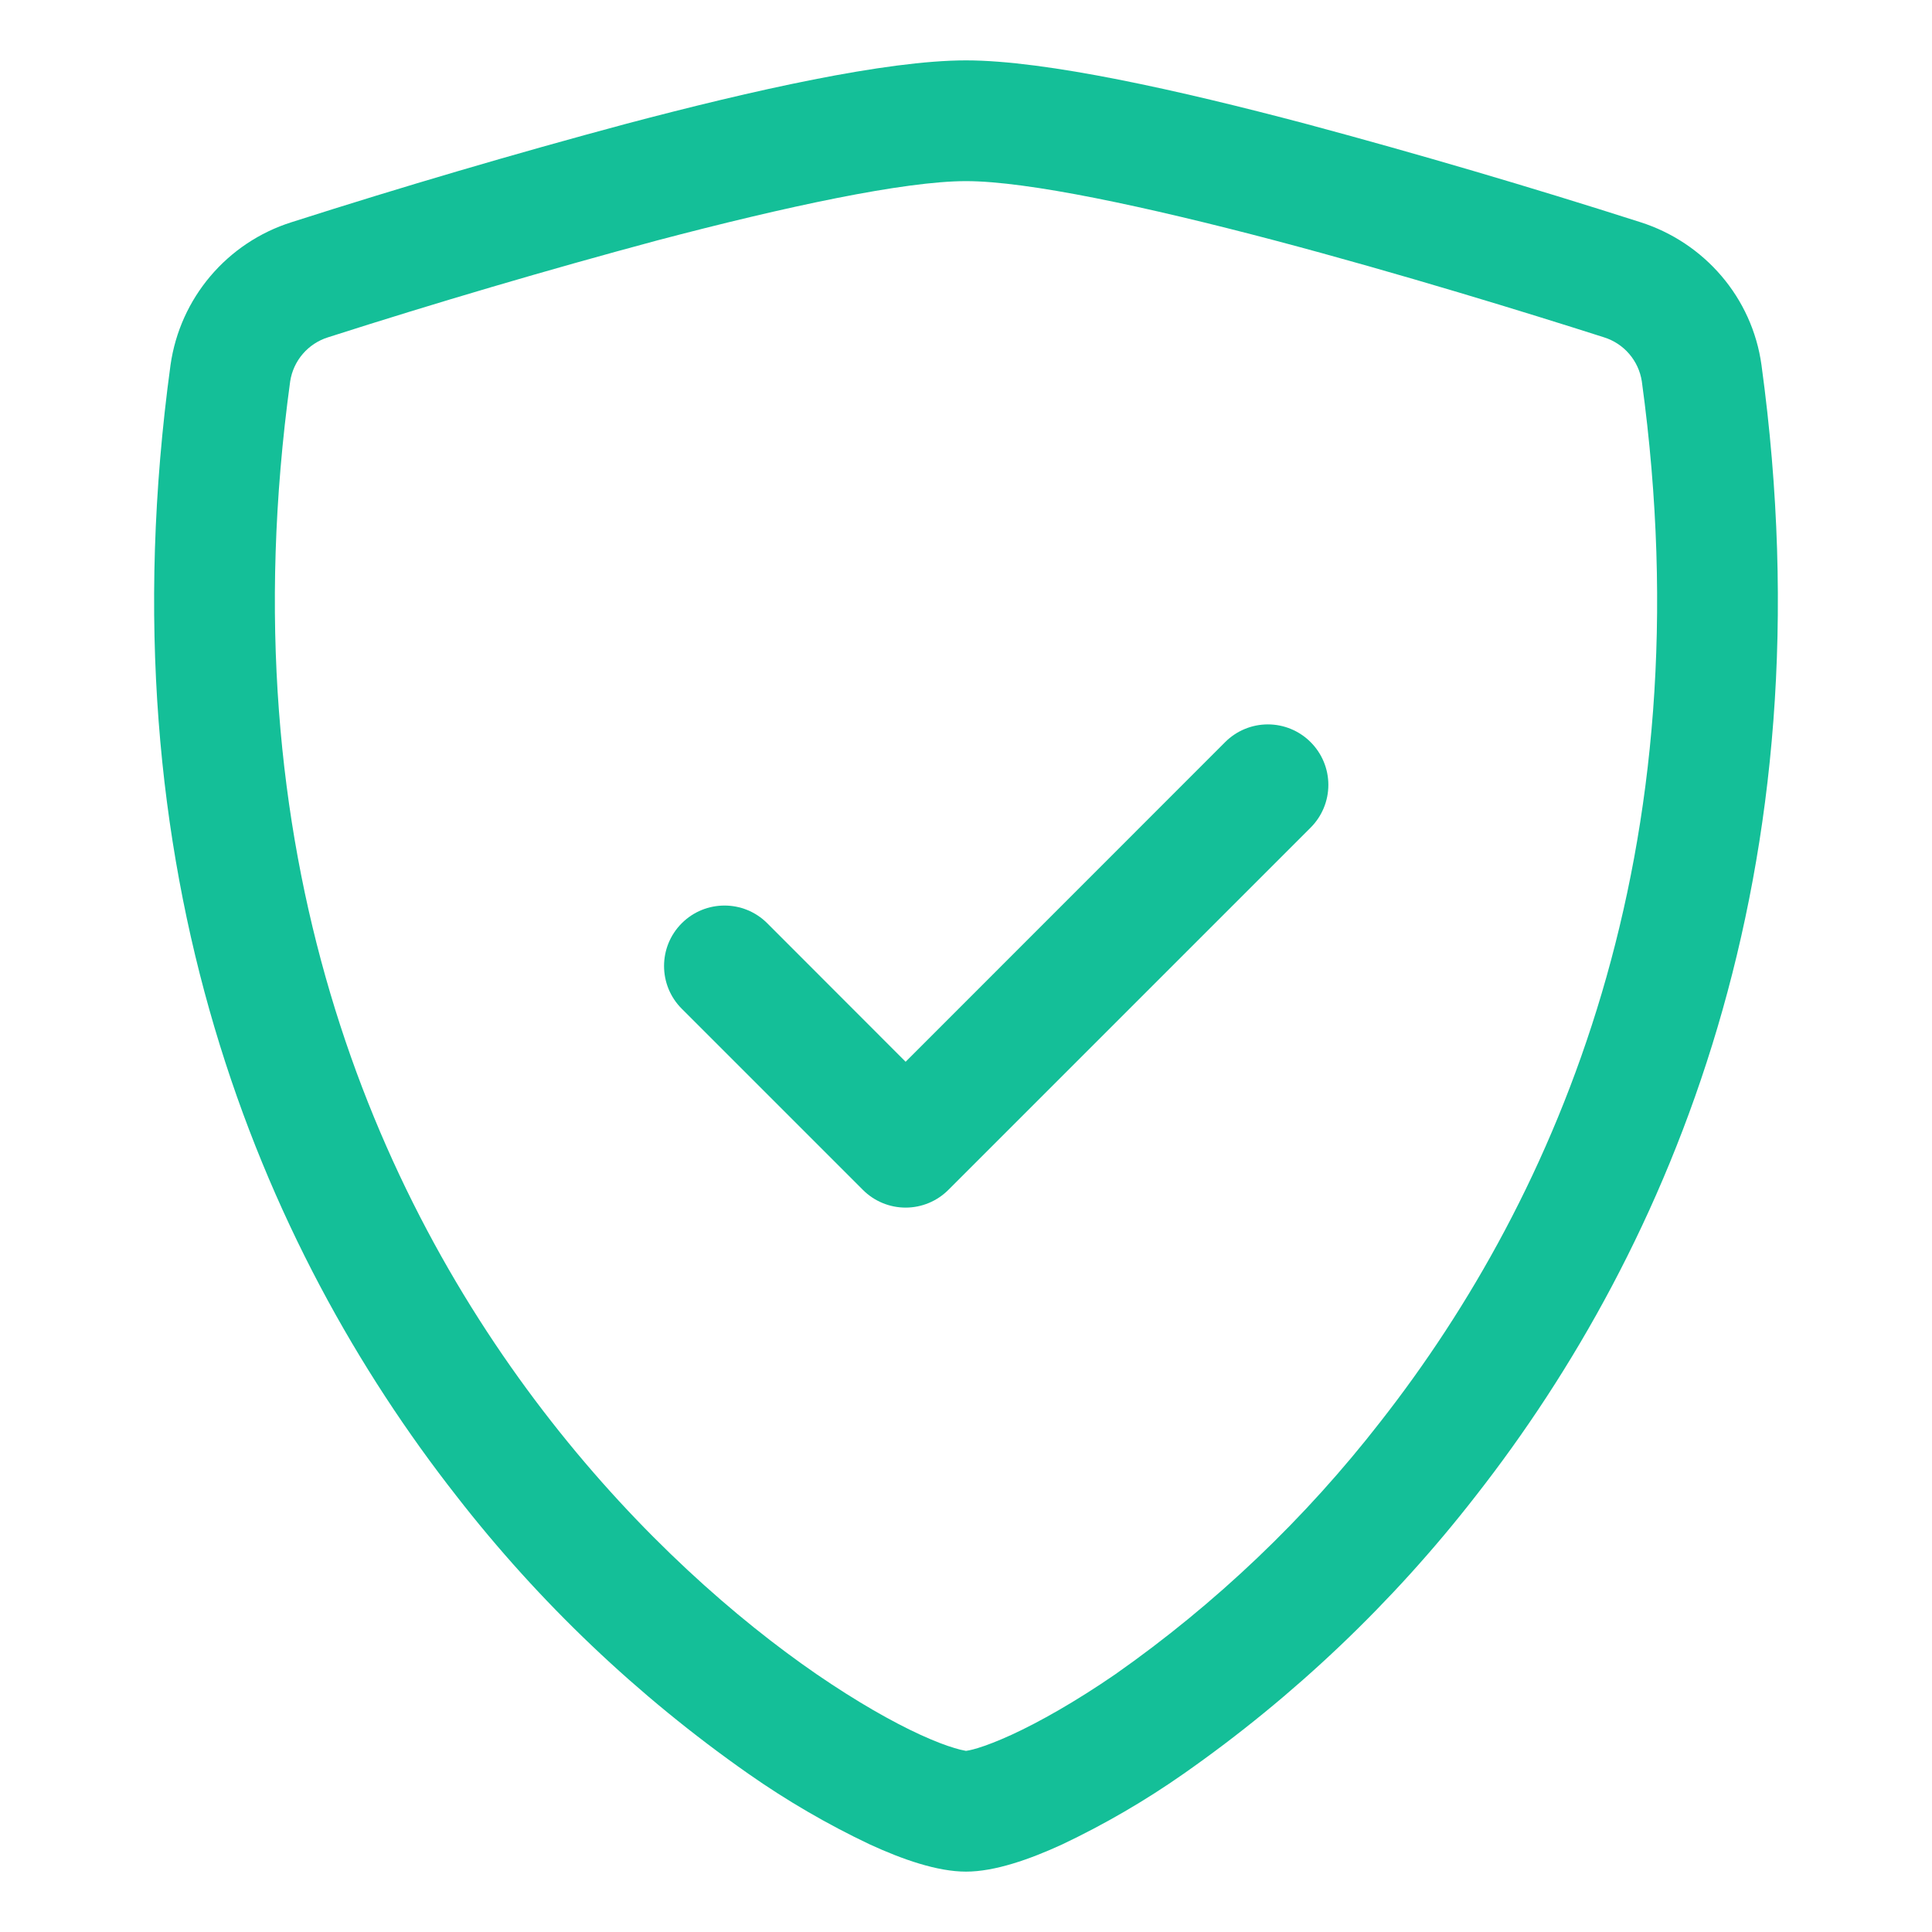
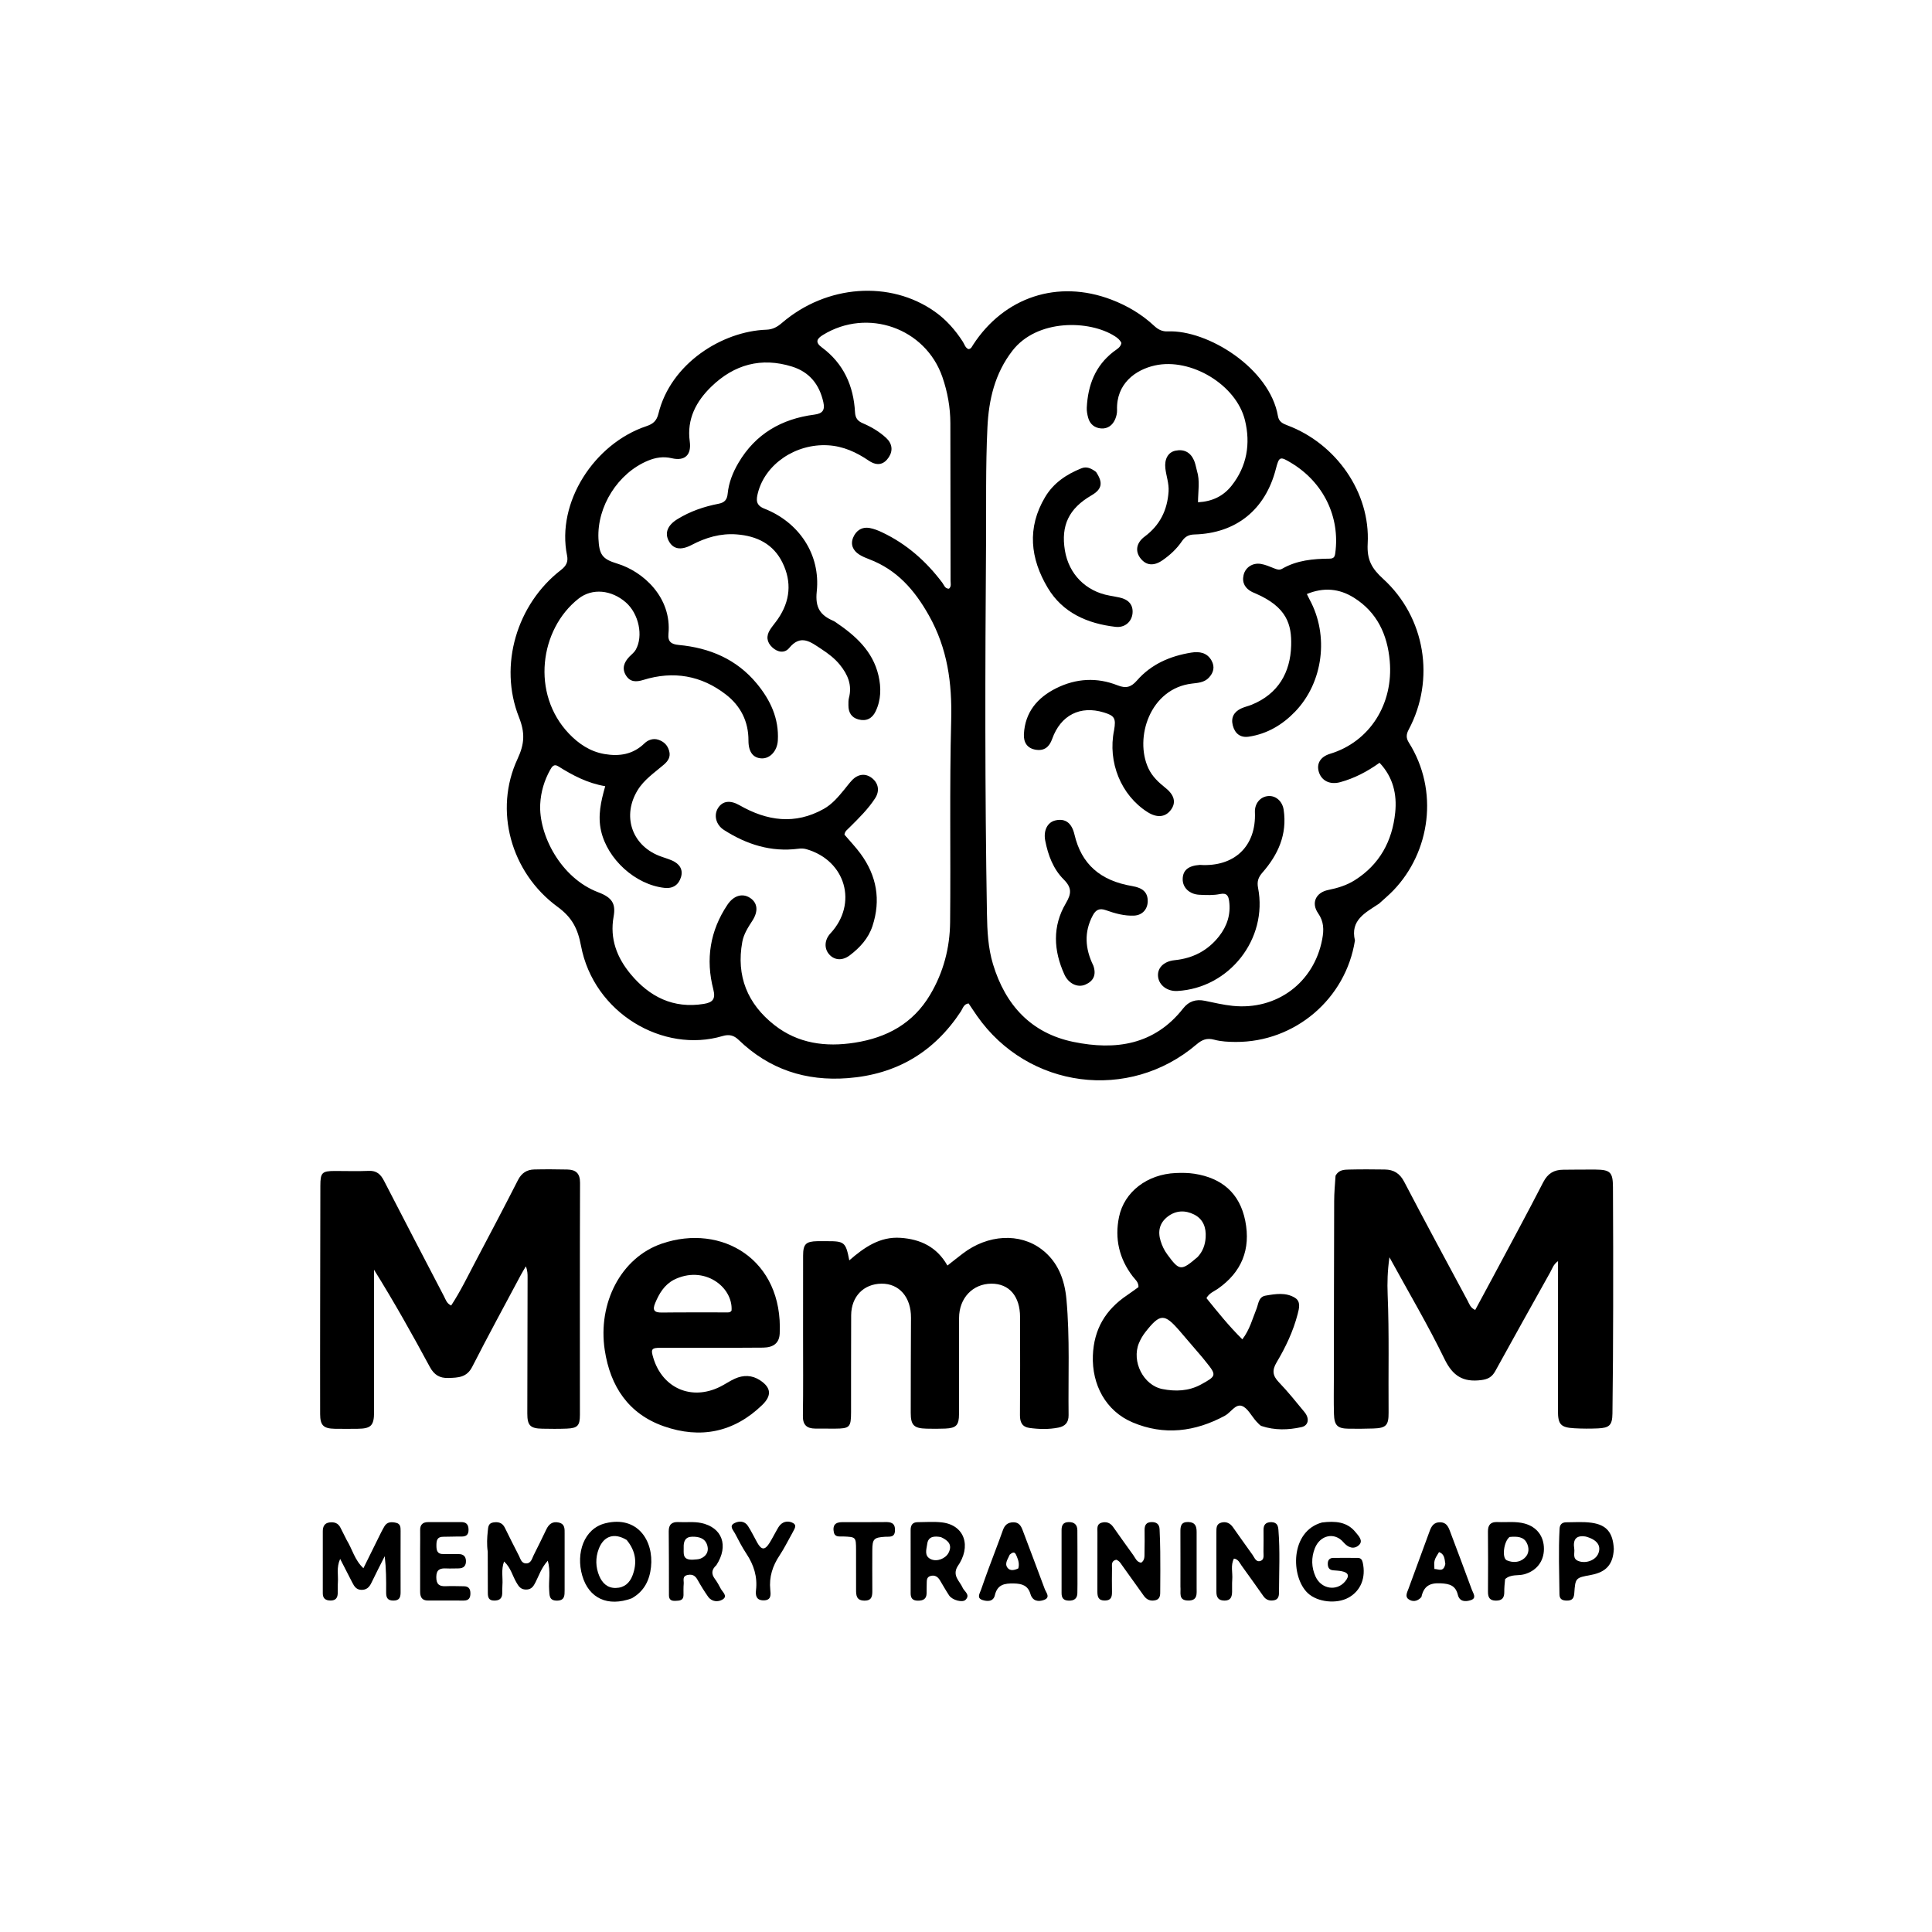
- <svg xmlns="http://www.w3.org/2000/svg" width="1em" height="1em" viewBox="0 0 16 16" class="bi bi-shield-check" fill="#14bf98">
-   <path fill-rule="evenodd" d="M5.443 1.991a60.17 60.17 0 0 0-2.725.802.454.454 0 0 0-.315.366C1.87 7.056 3.1 9.9 4.567 11.773c.736.94 1.533 1.636 2.197 2.093.333.228.626.394.857.5.116.053.21.089.282.11A.73.73 0 0 0 8 14.5c.007-.001.038-.005.097-.023.072-.022.166-.058.282-.111.23-.106.525-.272.857-.5a10.197 10.197 0 0 0 2.197-2.093C12.9 9.9 14.13 7.056 13.597 3.159a.454.454 0 0 0-.315-.366c-.626-.2-1.682-.526-2.725-.802C9.491 1.71 8.51 1.5 8 1.5c-.51 0-1.49.21-2.557.491zm-.256-.966C6.23.749 7.337.5 8 .5c.662 0 1.77.249 2.813.525a61.09 61.09 0 0 1 2.772.815c.528.168.926.623 1.003 1.184.573 4.197-.756 7.307-2.367 9.365a11.191 11.191 0 0 1-2.418 2.3 6.942 6.942 0 0 1-1.007.586c-.27.124-.558.225-.796.225s-.526-.101-.796-.225a6.908 6.908 0 0 1-1.007-.586 11.192 11.192 0 0 1-2.417-2.3C2.167 10.331.839 7.221 1.412 3.024A1.454 1.454 0 0 1 2.415 1.84a61.11 61.11 0 0 1 2.772-.815z" />
-   <path fill-rule="evenodd" d="M10.854 6.146a.5.5 0 0 1 0 .708l-3 3a.5.5 0 0 1-.708 0l-1.5-1.5a.5.5 0 1 1 .708-.708L7.5 8.793l2.646-2.647a.5.5 0 0 1 .708 0z" />
+ <svg xmlns="http://www.w3.org/2000/svg" version="1.1" id="Layer_1" x="0px" y="0px" width="100%" viewBox="0 0 1024 1024" enable-background="new 0 0 1024 1024" xml:space="preserve">
+   <path fill="#000000" opacity="1" stroke="none" d=" M730.914,478.963   C723.65,483.785 715.564,487.664 718.147,498.461   C713.307,529.414 686.376,552.39 654.938,552.254   C651.131,552.237 647.198,552.046 643.558,551.065   C639.66,550.014 637.12,551.057 634.17,553.573   C598.39,584.086 544.818,577.055 517.835,538.427   C516.316,536.253 514.864,534.031 513.386,531.839   C510.744,532.161 510.348,534.453 509.33,536.003   C495.129,557.631 475.213,569.441 449.369,571.435   C427.056,573.157 407.671,566.772 391.499,551.172   C388.952,548.716 386.464,548.089 382.947,549.134   C351.649,558.438 314.694,537.116 307.933,501.248   C306.228,492.201 303.238,486.285 295.534,480.648   C270.629,462.428 261.674,429.351 274.297,402.259   C278.075,394.151 278.32,388.365 275.036,380.064   C264.181,352.632 273.959,320.141 297.339,302.093   C300.118,299.949 301.231,297.732 300.561,294.473   C294.771,266.29 314.965,235.11 342.645,225.865   C346.186,224.683 348.061,223.026 348.986,219.24   C355.479,192.651 382.743,175.572 406.16,174.753   C409.678,174.63 412.026,173.232 414.5,171.112   C438.094,150.892 471.772,148.447 495.449,165.159   C501.524,169.447 506.328,174.921 510.339,181.146   C511.215,182.505 511.584,184.286 513.262,185.031   C514.732,184.968 515.12,183.741 515.727,182.805   C532.248,157.36 560.709,148.043 588.936,158.763   C597.454,161.998 605.13,166.546 611.788,172.755   C613.845,174.674 616.027,175.776 618.927,175.649   C640.066,174.721 673.029,195.19 677.337,220.56   C677.843,223.541 679.897,224.527 682.344,225.443   C708.067,235.07 726.4,260.984 724.901,288.148   C724.424,296.798 727.141,301.375 733.056,306.767   C755.486,327.212 760.791,360.155 746.632,386.708   C745.305,389.195 745.172,391.136 746.721,393.593   C762.78,419.068 758.07,451.592 738.506,471.942   C736.204,474.337 733.633,476.474 730.914,478.963  M634.398,249.484   C636.08,254.832 635.001,260.323 634.962,266.211   C642.485,265.819 648.399,262.992 652.847,257.335   C660.943,247.036 662.862,235.164 659.877,222.829   C655.293,203.889 631.168,189.502 612.166,193.686   C601.928,195.94 591.561,203.282 592.059,217.354   C592.116,218.963 591.701,220.707 591.063,222.2   C589.703,225.381 587.118,227.335 583.634,227.084   C580.239,226.84 577.699,224.868 576.758,221.444   C576.278,219.698 575.924,217.822 576.014,216.03   C576.607,204.208 580.469,193.913 590.182,186.409   C591.833,185.133 593.958,184.177 594.363,181.798   C593.611,180.11 592.271,179.09 590.876,178.196   C577.394,169.565 549.677,168.962 536.58,185.916   C527.274,197.964 524.06,211.803 523.356,226.519   C522.36,247.327 522.766,268.165 522.615,288.98   C522.142,354.115 521.983,419.257 523.104,484.392   C523.259,493.398 523.685,502.365 526.315,511.05   C532.868,532.683 546.476,547.602 568.941,552.232   C591.174,556.813 611.861,553.921 627.107,534.474   C630.097,530.66 633.881,529.476 638.614,530.444   C643.494,531.443 648.324,532.606 653.328,533.125   C676.7,535.549 696.498,520.806 700.812,497.75   C701.743,492.773 701.722,488.489 698.629,484.04   C694.818,478.557 697.442,473.039 703.985,471.707   C708.92,470.703 713.654,469.292 717.964,466.582   C731.234,458.24 737.943,445.801 739.492,430.645   C740.474,421.029 738.4,411.906 731.185,404.288   C724.559,409.034 717.792,412.529 710.335,414.571   C705.024,416.026 700.565,413.942 699.058,409.286   C697.65,404.938 699.658,401.14 704.988,399.522   C725.977,393.149 738.624,373.167 736.589,350.285   C735.351,336.366 729.908,324.512 717.617,316.801   C709.83,311.915 701.577,311.178 692.659,314.847   C693.267,316.077 693.667,316.96 694.13,317.809   C704.47,336.773 701.375,361.628 686.474,377.147   C679.752,384.147 671.632,388.995 661.872,390.453   C657.401,391.121 654.519,388.794 653.406,384.489   C652.33,380.326 654.027,377.308 657.806,375.519   C659.599,374.671 661.595,374.263 663.44,373.511   C677.456,367.802 683.924,356.472 684.339,342.216   C684.665,331.016 682.104,321.783 665.529,314.58   C664.919,314.314 664.289,314.088 663.696,313.789   C659.986,311.917 658.185,308.947 659.118,304.818   C660.042,300.733 663.924,298.17 668.268,298.887   C670.691,299.287 673.03,300.319 675.339,301.238   C676.786,301.815 678.089,302.308 679.597,301.437   C687.375,296.948 695.979,296.167 704.684,296.094   C706.944,296.075 707.448,295.157 707.717,293.184   C710.344,273.916 701.455,255.635 684.361,245.346   C678.369,241.74 677.947,241.91 676.206,248.643   C670.632,270.189 655.149,282.695 633.017,283.284   C629.981,283.365 628.08,284.458 626.442,286.868   C623.7,290.901 620.141,294.195 616.141,296.961   C611.567,300.122 607.585,299.757 604.61,296.077   C601.578,292.327 602.117,287.801 606.7,284.39   C614.772,278.381 618.697,270.432 619.37,260.544   C619.661,256.274 618.13,252.352 617.662,248.24   C617.104,243.344 619.102,239.677 623.04,238.87   C627.533,237.949 630.9,239.68 632.796,243.893   C633.472,245.395 633.808,247.051 634.398,249.484  M460.511,244.184   C453.943,239.71 446.942,236.472 438.827,236.016   C421.736,235.055 405.62,245.933 401.709,261.226   C400.794,264.804 400.453,267.761 405.119,269.591   C423.459,276.785 434.979,293.826 432.895,313.5   C431.971,322.218 434.868,326.122 441.758,329.098   C442.212,329.295 442.624,329.597 443.038,329.877   C453.461,336.929 462.597,345.111 465.601,358.004   C467.093,364.406 467.041,370.931 464.084,377.062   C462.252,380.861 459.15,382.409 455.016,381.323   C451.253,380.335 449.682,377.601 449.683,373.863   C449.684,372.534 449.626,371.15 449.959,369.887   C451.757,363.074 449.302,357.46 445.141,352.332   C442.383,348.935 438.913,346.336 435.271,343.956   C429.727,340.331 424.459,335.928 418.28,343.453   C415.902,346.348 412.195,345.793 409.338,343.134   C406.346,340.35 405.972,337.102 408.182,333.688   C409.447,331.734 411.005,329.974 412.323,328.052   C418.813,318.592 419.761,308.5 414.753,298.254   C409.91,288.345 401.205,284.078 390.507,283.246   C381.901,282.577 374.08,284.902 366.541,288.853   C360.751,291.887 356.726,291.026 354.452,286.718   C352.184,282.421 353.853,278.364 359.032,275.169   C365.791,270.998 373.184,268.479 380.9,266.99   C384.146,266.363 385.378,264.737 385.677,261.677   C386.255,255.778 388.424,250.366 391.399,245.307   C400.428,229.957 414.28,222.003 431.594,219.767   C436.025,219.195 437.319,217.361 436.393,213.179   C434.316,203.79 429.05,197.179 419.777,194.292   C403.453,189.21 389.125,193.201 377.048,204.897   C368.962,212.727 363.962,222.118 365.584,233.961   C366.56,241.085 363.049,244.515 356.05,242.873   C351.567,241.821 347.465,242.495 343.395,244.184   C327.557,250.76 316.383,268.409 317.189,285.508   C317.585,293.913 319.156,296.306 327.075,298.697   C340.947,302.886 356.149,316.718 354.292,335.994   C353.888,340.183 355.882,341.479 359.732,341.838   C376.117,343.368 390.418,349.373 401.128,362.328   C408.323,371.033 412.939,380.834 412.266,392.49   C411.95,397.958 408.198,402.066 403.812,401.959   C399.186,401.847 396.676,398.569 396.699,392.442   C396.735,382.386 392.53,374.174 384.837,368.185   C371.734,357.985 356.905,355.443 340.99,360.372   C337.233,361.535 333.996,361.587 331.776,357.995   C329.486,354.29 330.773,350.987 333.561,348.067   C334.704,346.87 336.131,345.831 336.928,344.435   C341.097,337.122 338.58,325.295 331.726,319.301   C324.092,312.624 313.885,311.584 306.616,317.312   C286.008,333.552 281.4,367.743 301.573,388.867   C306.705,394.241 312.813,398.347 320.334,399.644   C328.23,401.007 335.47,399.928 341.597,393.98   C343.405,392.225 346.189,391.114 349.039,392.107   C351.872,393.093 353.792,394.91 354.661,397.955   C355.612,401.284 353.983,403.444 351.774,405.344   C346.864,409.565 341.404,413.154 337.915,418.886   C329.743,432.313 334.712,447.729 349.241,453.551   C351.558,454.479 354.001,455.107 356.276,456.12   C360.063,457.804 362.204,460.794 360.933,464.917   C359.687,468.961 356.713,471.102 352.14,470.592   C336.681,468.868 321.961,455.383 318.57,440.335   C316.773,432.363 318.46,424.866 320.784,416.698   C311.364,415.123 303.49,410.927 295.874,406.15   C293.611,404.731 292.552,406.336 291.605,408.036   C288.478,413.652 286.687,419.658 286.334,426.085   C285.443,442.272 297.07,465.369 317.109,472.931   C324.406,475.685 326.463,478.941 325.227,485.806   C323.101,497.608 327.02,507.605 334.269,516.321   C344.249,528.322 356.843,534.706 372.997,532.094   C377.738,531.328 379.407,529.545 378.07,524.383   C373.942,508.439 376.314,493.353 385.547,479.553   C388.829,474.647 393.461,473.294 397.44,475.829   C401.531,478.435 402.076,482.898 398.767,488.004   C396.49,491.518 394.194,495.054 393.432,499.211   C390.114,517.327 396.199,532.089 410.42,543.273   C422.96,553.135 437.633,555.06 453.046,552.644   C469.995,549.987 483.867,542.541 492.938,527.321   C500.038,515.408 503.444,502.434 503.581,488.787   C503.938,453.129 503.225,417.45 504.147,381.811   C504.659,362.04 502.23,343.754 492.319,326.158   C484.704,312.636 475.399,302.021 460.786,296.441   C458.929,295.731 457.043,294.968 455.383,293.9   C452.054,291.758 450.646,288.553 452.217,284.848   C453.785,281.151 456.871,279.104 461.042,279.874   C463.298,280.29 465.517,281.19 467.606,282.182   C480.528,288.316 490.919,297.495 499.465,308.878   C500.397,310.12 500.82,312.036 502.974,312.024   C504.36,310.836 503.818,309.237 503.817,307.82   C503.802,279.992 503.751,252.163 503.711,224.335   C503.698,215.939 502.225,207.797 499.498,199.867   C490.565,173.896 459.834,163.038 436.238,177.489   C432.978,179.485 431.844,181.353 435.587,184.123   C447.095,192.642 452.412,204.475 453.175,218.466   C453.349,221.673 454.645,223.204 457.389,224.372   C461.848,226.27 466.018,228.749 469.612,232.04   C472.903,235.052 473.42,238.83 471.031,242.415   C468.647,245.994 465.207,247.333 460.511,244.184  z" />
+   <path fill="#000000" opacity="1" stroke="none" d=" M707.869,623.135   C709.589,619.987 712.415,619.952 715.018,619.89   C721.345,619.738 727.679,619.771 734.009,619.865   C738.683,619.934 741.912,621.89 744.241,626.351   C755.261,647.458 766.59,668.404 777.854,689.384   C778.765,691.081 779.278,693.163 781.894,694.297   C784.94,688.648 788.005,683.013 791.025,677.353   C800.043,660.456 809.196,643.629 817.949,626.596   C820.349,621.925 823.653,619.996 828.568,619.98   C834.233,619.961 839.898,619.834 845.562,619.894   C853.498,619.978 854.856,621.24 854.901,629.246   C855.02,650.405 855.051,671.565 855.01,692.724   C854.974,711.549 854.885,730.374 854.628,749.196   C854.543,755.399 853.011,756.805 846.937,757.08   C842.783,757.267 838.601,757.244 834.448,757.013   C827.244,756.614 825.76,755.005 825.742,747.818   C825.711,735.823 825.777,723.826 825.786,711.83   C825.796,697.534 825.789,683.238 825.789,668.419   C823.339,670.114 822.729,672.408 821.647,674.346   C811.908,691.794 802.138,709.226 792.508,726.734   C790.801,729.837 788.645,731.028 785.072,731.479   C775.582,732.676 770.038,729.412 765.66,720.397   C756.869,702.298 746.58,684.928 736.43,666.38   C735.401,673.612 735.229,679.917 735.488,686.223   C736.344,707.039 735.797,727.865 735.98,748.686   C736.04,755.545 734.608,756.912 727.854,757.136   C723.526,757.28 719.191,757.302 714.86,757.244   C708.901,757.164 707.202,755.572 707.027,749.439   C706.842,742.947 706.966,736.445 706.975,729.947   C707.017,698.798 707.042,667.649 707.14,636.5   C707.154,632.177 707.545,627.855 707.869,623.135  z" />
+   <path fill="#000000" opacity="1" stroke="none" d=" M169.684,695   C169.72,672.502 169.752,650.503 169.795,628.505   C169.809,621.508 170.633,620.661 177.476,620.642   C183.475,620.626 189.484,620.856 195.471,620.589   C199.663,620.402 201.785,622.437 203.554,625.877   C214.071,646.316 224.702,666.697 235.33,687.078   C236.223,688.79 236.743,690.841 239.125,691.955   C244.055,684.453 247.934,676.378 252.102,668.475   C259.641,654.183 267.197,639.898 274.519,625.494   C276.433,621.729 279.229,619.943 283.155,619.845   C288.983,619.699 294.82,619.755 300.651,619.868   C305.166,619.956 307.452,621.837 307.434,626.935   C307.287,667.932 307.374,708.929 307.365,749.927   C307.364,755.633 306.133,756.959 300.369,757.198   C296.043,757.377 291.703,757.325 287.372,757.242   C280.995,757.121 279.468,755.469 279.484,749.128   C279.543,725.131 279.585,701.133 279.632,677.136   C279.636,675.309 279.633,673.483 278.705,671.196   C277.798,672.755 276.839,674.287 275.992,675.878   C267.378,692.048 258.6,708.136 250.279,724.456   C247.4,730.102 242.87,730.186 237.736,730.361   C232.977,730.524 230.074,728.684 227.801,724.469   C218.478,707.182 208.879,690.043 198.233,672.969   C198.233,674.788 198.233,676.607 198.234,678.426   C198.246,701.758 198.275,725.09 198.262,748.422   C198.258,755.624 196.637,757.22 189.458,757.288   C185.458,757.326 181.457,757.35 177.459,757.282   C171.469,757.182 169.694,755.48 169.678,749.497   C169.631,731.498 169.675,713.499 169.684,695  z" />
+   <path fill="#000000" opacity="1" stroke="none" d=" M425.642,707   C425.645,692.84 425.632,679.181 425.66,665.521   C425.672,659.371 427.101,657.97 433.323,657.85   C434.988,657.818 436.654,657.853 438.32,657.849   C447.572,657.825 448.291,658.382 450.139,668.02   C458.153,661.041 466.428,655.347 477.245,656.072   C487.815,656.781 496.516,660.824 502.156,670.762   C505.203,668.379 507.769,666.324 510.385,664.335   C523.62,654.273 540.46,653.328 552.099,662.181   C560.799,668.798 564.289,678.307 565.236,688.673   C567.101,709.098 566.118,729.604 566.373,750.076   C566.421,753.95 564.555,755.945 560.973,756.656   C555.854,757.671 550.695,757.54 545.574,756.825   C541.776,756.294 540.573,753.816 540.602,750.049   C540.738,732.726 540.684,715.4 540.655,698.076   C540.637,687.001 534.854,680.317 525.433,680.371   C515.552,680.428 508.346,688.044 508.328,698.525   C508.3,715.516 508.328,732.508 508.297,749.499   C508.286,755.371 506.838,756.919 501.033,757.177   C497.708,757.324 494.37,757.3 491.04,757.219   C484.415,757.058 482.71,755.397 482.71,748.866   C482.708,732.042 482.772,715.218 482.846,698.394   C482.894,687.534 476.608,680.26 467.194,680.371   C457.766,680.481 451.199,687.171 451.135,697.103   C451.024,714.26 451.129,731.418 451.079,748.576   C451.056,756.493 450.338,757.163 442.567,757.211   C439.069,757.233 435.571,757.22 432.073,757.179   C427.678,757.128 425.475,755.322 425.55,750.477   C425.77,736.154 425.637,721.826 425.642,707  z" />
+   <path fill="#000000" opacity="1" stroke="none" d=" M665.818,753.317   C663.164,750.297 661.218,746.211 658.217,745.174   C654.797,743.992 652.35,748.68 649.188,750.383   C633.374,758.9 616.975,760.966 600.273,753.888   C586.083,747.874 578.665,733.893 579.245,718.478   C579.774,704.439 586.016,694.129 597.396,686.478   C599.454,685.095 601.437,683.599 603.415,682.183   C603.53,679.536 601.631,678.162 600.367,676.51   C593.156,667.091 590.731,656.458 593.111,644.989   C595.886,631.616 608.141,622.353 623.188,621.729   C626.497,621.592 629.878,621.61 633.137,622.122   C647.644,624.398 657.114,632.438 660.018,647.094   C662.997,662.13 658.141,674.23 645.468,683.083   C643.465,684.483 640.968,685.307 639.442,688.029   C645.38,695.376 651.332,702.817 658.471,709.877   C662.424,704.681 663.817,699.003 665.982,693.67   C667.044,691.052 667.011,687.366 670.781,686.71   C676.043,685.793 681.532,684.892 686.342,687.847   C689.584,689.839 688.565,693.494 687.775,696.538   C685.415,705.626 681.411,714.061 676.638,722.071   C674.2,726.163 674.419,729.067 677.757,732.539   C682.594,737.569 686.972,743.05 691.416,748.446   C694.16,751.778 693.595,755.56 689.825,756.397   C682.831,757.948 675.654,758.159 668.69,755.836   C667.677,755.498 666.93,754.364 665.818,753.317  M637.161,719.328   C633.163,714.661 629.186,709.977 625.163,705.332   C617.145,696.076 614.89,696.125 607.147,705.94   C605.726,707.741 604.516,709.805 603.645,711.927   C599.691,721.548 605.954,734.24 616.141,736.234   C622.979,737.573 629.991,737.385 636.506,733.832   C644.781,729.319 644.939,728.935 639.174,721.82   C638.651,721.174 638.138,720.521 637.161,719.328  M634.774,666.223   C637.514,663.308 638.78,659.755 639.028,655.851   C639.358,650.661 637.734,646.165 632.935,643.732   C628.188,641.327 623.195,641.488 618.859,644.862   C614.614,648.165 613.538,652.535 615.158,657.758   C615.962,660.35 617.067,662.671 618.649,664.827   C625.138,673.673 625.976,673.78 634.774,666.223  z" />
+   <path fill="#000000" opacity="1" stroke="none" d=" M377,714.334   C367.838,714.33 359.176,714.295 350.514,714.331   C345.262,714.352 344.828,714.958 346.284,719.756   C351.161,735.826 366.524,742.489 381.617,735.03   C384.299,733.704 386.776,731.942 389.501,730.725   C394.019,728.708 398.577,728.768 402.823,731.565   C408.806,735.505 409.097,739.718 403.976,744.681   C388.94,759.253 371.163,762.704 351.886,755.971   C333.15,749.427 323.469,734.868 320.534,715.606   C316.738,690.697 329.118,666.543 350.815,659.138   C382.515,648.318 415.106,667.557 413.26,706.793   C413.027,711.746 410.088,714.193 404.486,714.27   C395.492,714.394 386.496,714.322 377,714.334  M356.997,678.397   C352.05,681.105 349.381,685.586 347.283,690.598   C345.75,694.258 346.579,695.732 350.729,695.676   C362.022,695.523 373.319,695.63 384.615,695.598   C385.72,695.595 386.993,695.869 387.742,694.619   C388.561,682.03 373.073,670.24 356.997,678.397  z" />
+   <path fill="#000000" opacity="1" stroke="none" d=" M258.51,822.43   C257.953,818.489 258.171,815.015 258.535,811.524   C258.749,809.472 258.754,807.378 261.366,806.943   C264.028,806.499 266.262,807 267.601,809.776   C269.985,814.718 272.507,819.594 275,824.483   C275.882,826.214 276.339,828.596 278.784,828.637   C281.524,828.682 281.948,826.088 282.882,824.214   C285.11,819.747 287.363,815.291 289.484,810.774   C290.846,807.874 292.752,806.222 296.139,806.981   C299.511,807.737 299.263,810.389 299.264,812.898   C299.271,822.885 299.267,832.873 299.259,842.86   C299.257,845.619 299.327,848.292 295.313,848.363   C290.977,848.44 291.257,845.539 291.063,842.628   C290.741,837.791 291.913,832.844 290.34,827.2   C286.929,830.985 285.701,834.963 283.867,838.578   C282.781,840.72 281.696,842.545 278.739,842.499   C275.835,842.455 274.815,840.658 273.601,838.557   C271.581,835.06 270.695,830.858 267.165,827.625   C265.495,832.093 266.63,836.248 266.286,840.276   C266.159,841.765 266.261,843.272 266.184,844.766   C266.039,847.547 264.335,848.363 261.799,848.329   C259.017,848.293 258.564,846.558 258.563,844.342   C258.56,837.189 258.543,830.036 258.51,822.43  z" />
+   <path fill="#000000" opacity="1" stroke="none" d=" M183.771,816.286   C186.786,821.198 187.933,826.811 192.618,831.193   C195.35,825.655 197.82,820.617 200.32,815.594   C201.432,813.359 202.502,811.094 203.775,808.953   C205.219,806.521 207.594,806.567 209.972,807.121   C212.323,807.668 212.329,809.59 212.328,811.476   C212.317,822.303 212.282,833.13 212.325,843.956   C212.336,846.697 211.642,848.368 208.413,848.337   C205.103,848.306 204.639,846.44 204.662,843.798   C204.718,837.535 204.68,831.271 203.907,824.825   C201.547,829.523 199.12,834.189 196.855,838.932   C195.747,841.253 194.284,842.713 191.547,842.657   C188.944,842.603 187.79,840.905 186.773,838.886   C184.773,834.913 182.715,830.969 180.291,826.256   C178.206,830.882 179.372,834.844 179.087,838.651   C178.939,840.639 179.091,842.648 178.998,844.642   C178.889,846.959 177.85,848.296 175.272,848.312   C172.609,848.327 171.094,847.248 171.085,844.559   C171.046,833.567 171.049,822.575 171.089,811.584   C171.098,809.229 171.895,807.278 174.613,806.926   C177.135,806.599 179.236,807.225 180.453,809.71   C181.478,811.803 182.544,813.876 183.771,816.286  z" />
+   <path fill="#000000" opacity="1" stroke="none" d=" M673.888,806.761   C677.026,806.909 677.43,808.865 677.597,810.955   C678.487,822.09 677.924,833.241 677.886,844.384   C677.88,846.086 677.398,847.764 675.332,848.166   C673.024,848.614 671.072,848.072 669.638,846.04   C665.799,840.603 661.955,835.17 658.045,829.784   C657.021,828.373 656.411,826.445 654.022,826.076   C652.118,829.672 653.42,833.539 653.116,837.23   C652.938,839.38 653.098,841.556 653.033,843.718   C652.958,846.257 652.377,848.307 649.136,848.342   C645.864,848.378 644.708,846.727 644.721,843.709   C644.751,836.884 644.716,830.06 644.71,823.235   C644.706,819.573 644.685,815.91 644.713,812.249   C644.73,810.085 644.528,807.727 647.345,807   C649.908,806.339 651.932,807.32 653.42,809.401   C656.903,814.273 660.294,819.212 663.83,824.045   C664.925,825.542 665.667,828.202 668.176,827.295   C670.242,826.549 669.629,824.166 669.667,822.406   C669.749,818.58 669.722,814.75 669.697,810.922   C669.68,808.36 670.647,806.748 673.888,806.761  z" />
+   <path fill="#000000" opacity="1" stroke="none" d=" M591.612,826.686   C588.802,827.393 589.42,829.498 589.386,831.213   C589.306,835.369 589.328,839.528 589.376,843.684   C589.406,846.278 588.995,848.26 585.681,848.315   C582.144,848.375 581.625,846.337 581.637,843.492   C581.683,833.016 581.628,822.54 581.661,812.064   C581.667,810.138 581.204,807.832 583.814,807.075   C586.303,806.352 588.438,807.104 589.961,809.23   C593.539,814.228 597.018,819.298 600.66,824.248   C601.781,825.772 602.417,827.936 604.845,828.261   C606.843,826.945 606.572,824.833 606.613,822.906   C606.7,818.917 606.71,814.924 606.66,810.934   C606.628,808.36 607.526,806.797 610.344,806.739   C612.968,806.684 614.48,807.851 614.6,810.492   C614.78,814.474 614.919,818.46 614.952,822.445   C615.009,829.263 615.019,836.081 614.944,842.898   C614.92,844.995 615.181,847.507 612.347,848.165   C609.885,848.736 607.8,847.969 606.264,845.79   C602.432,840.358 598.528,834.978 594.671,829.564   C593.9,828.482 593.266,827.289 591.612,826.686  z" />
+   <path fill="#000000" opacity="1" stroke="none" d=" M507.416,830.408   C504.692,835.277 508.704,838.019 510.195,841.485   C511.078,843.537 514.392,845.159 511.827,847.88   C510.2,849.607 504.722,848.12 503.05,845.61   C501.301,842.982 499.779,840.203 498.135,837.503   C496.972,835.593 495.311,834.65 493.08,835.336   C490.986,835.979 491.246,837.865 491.176,839.492   C491.104,841.153 491.15,842.819 491.119,844.483   C491.062,847.51 489.299,848.393 486.529,848.388   C483.756,848.383 482.65,847.141 482.659,844.451   C482.698,833.301 482.693,822.15 482.655,810.999   C482.646,808.411 483.611,806.8 486.368,806.787   C490.693,806.766 495.068,806.41 499.335,806.919   C511.207,808.338 515.139,819.551 507.416,830.408  M498.71,814.695   C495.318,814.082 491.967,814.16 491.425,818.415   C491.082,821.105 489.681,824.644 493.332,826.378   C496.612,827.935 501.234,826.112 502.809,822.914   C504.74,818.996 502.916,816.605 498.71,814.695  z" />
+   <path fill="#000000" opacity="1" stroke="none" d=" M700.714,806.944   C707.658,806.101 713.944,806.495 718.453,812.07   C719.994,813.974 722.792,816.645 720.218,818.973   C717.61,821.332 714.554,820.362 712.034,817.412   C707.358,811.937 699.705,813.552 696.909,820.585   C694.931,825.563 695.048,830.767 697.282,835.642   C700.332,842.295 708.464,843.535 712.913,838.226   C715.376,835.286 714.811,833.515 711.088,832.773   C709.625,832.481 708.113,832.428 706.621,832.293   C704.555,832.107 703.786,830.879 703.757,828.931   C703.727,826.901 704.636,825.748 706.687,825.729   C711.018,825.688 715.35,825.689 719.681,825.734   C721.227,825.75 721.936,826.63 722.282,828.19   C724.047,836.138 721.276,843.127 714.786,846.754   C708.446,850.298 698.312,849.188 693.213,844.443   C684.051,835.916 683.627,811.579 700.714,806.944  z" />
+   <path fill="#000000" opacity="1" stroke="none" d=" M334.788,847.163   C322.196,851.762 312.117,847.249 308.592,835.081   C305.166,823.253 309.445,810.169 320.884,807.358   C337.822,803.195 346.565,816.525 345.047,830.576   C344.313,837.366 341.554,843.402 334.788,847.163  M332.145,816.21   C325.672,812.287 320.054,813.973 317.386,820.857   C315.521,825.668 315.652,830.671 317.66,835.373   C319.22,839.025 321.927,841.739 326.361,841.652   C330.907,841.564 333.752,839.007 335.273,834.954   C337.713,828.451 337.144,822.298 332.145,816.21  z" />
+   <path fill="#000000" opacity="1" stroke="none" d=" M379.699,829.559   C377.038,831.991 376.98,834.261 378.885,836.836   C380.066,838.432 381.072,840.181 381.97,841.955   C382.913,843.818 385.965,845.969 382.937,847.792   C380.632,849.18 377.277,849.062 375.304,846.272   C373.293,843.429 371.46,840.444 369.757,837.405   C368.55,835.25 367.136,834.255 364.549,834.752   C361.399,835.357 362.544,837.719 362.38,839.483   C362.195,841.464 362.296,843.47 362.274,845.466   C362.243,848.368 360.14,848.372 358.087,848.476   C355.97,848.584 354.551,848.038 354.553,845.497   C354.564,834.213 354.539,822.928 354.446,811.644   C354.415,808.005 356.128,806.537 359.654,806.733   C363.628,806.956 367.628,806.387 371.587,807.21   C382.743,809.527 386.406,819.188 379.699,829.559  M367.396,826.65   C368.692,826.483 370.09,826.573 371.261,826.099   C374.201,824.91 375.733,822.54 374.962,819.425   C373.947,815.318 370.537,814.417 366.862,814.485   C363.166,814.554 362.245,817.026 362.366,820.221   C362.48,823.218 361.405,826.979 367.396,826.65  z" />
+   <path fill="#000000" opacity="1" stroke="none" d=" M523.769,831.936   C526.443,824.712 529.113,817.9 531.558,811.01   C532.527,808.277 534.143,806.914 537.018,806.85   C539.885,806.787 541.093,808.567 541.974,810.915   C545.885,821.341 549.881,831.735 553.729,842.185   C554.431,844.09 556.94,846.679 553.341,848   C550.359,849.095 547.273,848.653 546.151,844.835   C544.833,840.355 541.707,839.362 537.374,839.271   C532.395,839.167 528.631,839.807 527.295,845.52   C526.484,848.984 523.286,848.865 520.733,848.036   C517.49,846.983 519.325,844.525 519.958,842.633   C521.118,839.167 522.428,835.752 523.769,831.936  M535.174,824.007   C534.298,826.229 532.306,828.543 533.926,830.848   C535.293,832.794 537.668,832.284 539.723,831.28   C540.353,829.043 539.796,827.014 538.959,825.056   C538.328,823.58 537.787,821.634 535.174,824.007  z" />
+   <path fill="#000000" opacity="1" stroke="none" d=" M753.368,846.477   C751.109,849.018 748.459,849.062 746.418,847.514   C744.592,846.13 745.872,843.844 746.558,841.98   C750.289,831.844 754.034,821.713 757.724,811.562   C758.697,808.882 759.967,806.801 763.285,806.833   C766.418,806.862 767.538,808.939 768.454,811.381   C772.362,821.807 776.335,832.208 780.14,842.67   C780.783,844.438 782.845,847.043 779.565,848.108   C776.9,848.972 773.626,849.094 772.693,845.299   C771.458,840.275 768.248,839.414 763.493,839.183   C757.861,838.909 754.646,840.605 753.368,846.477  M766.049,828.944   C765.648,826.481 765.762,823.724 762.704,822.643   C760.094,826.801 759.993,827.169 760.269,831.601   C762.421,831.584 765.078,833.546 766.049,828.944  z" />
+   <path fill="#000000" opacity="1" stroke="none" d=" M222.676,821.014   C222.686,817.355 222.753,814.193 222.689,811.033   C222.628,808.083 224.073,806.759 226.922,806.756   C232.746,806.751 238.569,806.754 244.393,806.737   C247.044,806.729 248.282,807.912 248.337,810.673   C248.395,813.57 247.023,814.447 244.389,814.402   C241.23,814.347 238.069,814.532 234.909,814.52   C231.597,814.506 231.309,816.581 231.309,819.184   C231.309,821.87 231.81,823.793 235.086,823.684   C237.744,823.595 240.41,823.73 243.071,823.702   C245.502,823.676 246.867,824.841 246.964,827.237   C247.07,829.853 245.757,831.274 243.06,831.281   C240.897,831.287 238.728,831.411 236.572,831.3   C233.262,831.129 231.254,831.866 231.247,835.899   C231.24,839.744 232.837,840.883 236.347,840.717   C239.499,840.567 242.667,840.73 245.828,840.749   C248.356,840.763 249.327,842.108 249.326,844.541   C249.326,846.957 248.424,848.33 245.854,848.323   C239.532,848.304 233.209,848.286 226.886,848.319   C223.543,848.337 222.665,846.387 222.68,843.475   C222.717,836.154 222.682,828.833 222.676,821.014  z" />
+   <path fill="#000000" opacity="1" stroke="none" d=" M797.742,836.96   C797.468,839.489 797.275,841.642 797.296,843.793   C797.325,846.838 796.154,848.376 792.883,848.363   C789.519,848.351 788.641,846.628 788.658,843.654   C788.721,833.027 788.765,822.399 788.643,811.774   C788.601,808.121 790.161,806.566 793.688,806.724   C798.477,806.938 803.297,806.217 808.054,807.504   C814.479,809.242 818.332,814.183 818.314,820.983   C818.296,827.701 814.237,832.643 807.898,834.402   C804.594,835.319 800.865,834.19 797.742,836.96  M800.126,814.624   C797.064,816.837 795.855,825.825 798.672,827.02   C801.753,828.327 805.248,828.265 807.99,825.858   C810.587,823.577 810.577,820.377 809.155,817.663   C807.501,814.506 804.169,814.239 800.126,814.624  z" />
+   <path fill="#000000" opacity="1" stroke="none" d=" M855.362,820.982   C854.961,829.217 851.295,833.258 843.268,834.749   C835.061,836.273 834.966,836.267 834.397,844.524   C834.208,847.261 833.161,848.38 830.439,848.344   C828.092,848.312 826.575,847.674 826.548,845.022   C826.429,833.421 825.968,821.82 826.613,810.218   C826.739,807.954 827.982,806.864 830.102,806.853   C834.583,806.831 839.128,806.478 843.532,807.091   C851.578,808.209 854.899,812.31 855.362,820.982  M840.519,814.411   C835.245,813.527 833.61,816.091 834.388,820.908   C834.754,823.176 833.26,826.085 836.555,827.365   C840.577,828.926 845.768,826.938 847.17,823.312   C848.724,819.292 846.603,816.107 840.519,814.411  z" />
+   <path fill="#000000" opacity="1" stroke="none" d=" M419.819,812.77   C417.517,816.846 415.623,820.756 413.233,824.336   C409.506,829.919 407.567,835.81 408.263,842.592   C408.523,845.121 408.921,848.235 404.693,848.223   C400.852,848.212 400.367,845.658 400.699,842.802   C401.526,835.694 399.542,829.446 395.648,823.559   C393.364,820.107 391.454,816.396 389.54,812.716   C388.648,810.999 386.254,808.817 389.293,807.277   C391.686,806.065 394.663,806.062 396.42,808.78   C398.216,811.559 399.661,814.565 401.264,817.469   C403.584,821.671 405.393,821.764 407.91,817.714   C409.223,815.601 410.337,813.366 411.578,811.207   C412.155,810.203 412.698,809.139 413.468,808.295   C415.437,806.135 418.225,806.058 420.338,807.252   C422.762,808.622 420.747,810.722 419.819,812.77  z" />
+   <path fill="#000000" opacity="1" stroke="none" d=" M468.817,806.733   C472.331,806.596 474.444,807.242 474.365,811.065   C474.282,815.1 471.5,814.375 469.129,814.52   C463.151,814.886 462.368,815.676 462.343,821.766   C462.313,828.758 462.304,835.751 462.35,842.743   C462.37,845.79 462.286,848.46 458.034,848.356   C453.867,848.254 453.737,845.536 453.738,842.538   C453.742,835.546 453.757,828.553 453.727,821.561   C453.698,814.617 453.675,814.642 446.854,814.355   C444.959,814.275 442.549,814.906 441.957,812.142   C441.207,808.642 442.544,806.748 446.364,806.776   C453.689,806.832 461.014,806.754 468.817,806.733  z" />
+   <path fill="#000000" opacity="1" stroke="none" d=" M625.652,840.898   C625.653,830.923 625.685,821.436 625.64,811.95   C625.626,809.024 625.861,806.61 629.782,806.699   C633.399,806.782 634.243,808.84 634.236,811.91   C634.213,821.729 634.276,831.549 634.236,841.369   C634.222,844.623 634.946,848.46 629.627,848.317   C624.421,848.177 625.972,844.269 625.652,840.898  z" />
+   <path fill="#000000" opacity="1" stroke="none" d=" M571.072,833.984   C571.066,837.796 571.126,841.114 571.026,844.428   C570.939,847.301 569.323,848.438 566.468,848.372   C563.692,848.307 562.649,846.992 562.657,844.36   C562.688,833.25 562.684,822.139 562.652,811.029   C562.644,808.524 563.396,806.855 566.243,806.747   C569.322,806.631 571,808.048 571.028,811.102   C571.098,818.563 571.062,826.025 571.072,833.984  z" />
+   <path fill="#000000" opacity="1" stroke="none" d=" M590.495,387.002   C591.574,380.72 590.744,379.364 585.092,377.627   C572.535,373.768 562.138,379.062 557.661,391.679   C556.184,395.842 553.538,398.103 548.996,397.379   C544.386,396.645 542.482,393.438 542.692,389.165   C543.264,377.47 549.883,369.709 559.888,364.741   C570.372,359.534 581.426,358.914 592.323,363.237   C596.851,365.033 599.543,364.187 602.607,360.681   C610.17,352.026 620.176,347.71 631.33,345.906   C635.666,345.205 639.758,345.818 642.159,350.151   C644.024,353.517 643.192,356.608 640.627,359.272   C638.242,361.748 634.943,361.944 631.854,362.3   C609.483,364.875 601.154,391.096 608.678,407.232   C610.717,411.605 614.108,414.72 617.79,417.659   C622.531,421.445 623.424,425.432 620.607,429.236   C617.684,433.183 613.24,433.609 608.212,430.425   C594.24,421.574 586.974,404.015 590.495,387.002  z" />
+   <path fill="#000000" opacity="1" stroke="none" d=" M635.917,458.417   C654.346,459.633 665.898,448.411 665.133,430.503   C664.935,425.846 668.019,422.172 672.34,421.917   C676.36,421.679 679.708,424.81 680.362,429.161   C682.33,442.232 677.422,453.007 669.085,462.522   C666.898,465.019 666.156,467.254 666.804,470.598   C672.054,497.688 651.56,523.735 623.992,525.24   C618.744,525.526 614.353,522.279 613.808,517.709   C613.27,513.194 616.636,509.527 622.587,508.918   C632.224,507.932 640.101,503.895 646.088,496.301   C650.398,490.836 652.411,484.624 651.472,477.633   C651.105,474.897 650.293,473.098 646.61,473.863   C643.084,474.597 639.311,474.419 635.666,474.24   C630.353,473.978 626.761,470.39 626.853,465.886   C626.947,461.294 629.73,458.87 635.917,458.417  z" />
+   <path fill="#000000" opacity="1" stroke="none" d=" M579.512,511.847   C581.232,516.868 579.42,520.111 575.175,521.904   C571.124,523.617 566.354,521.332 564.169,516.537   C558.386,503.845 557.701,490.954 564.942,478.716   C567.969,473.599 568.128,470.466 563.748,466.094   C558.246,460.601 555.501,453.27 554.004,445.62   C552.93,440.13 555.202,435.758 559.453,434.819   C564.706,433.658 568.048,436.168 569.508,442.372   C573.179,457.961 583.088,466.785 600.139,469.649   C605.895,470.616 608.434,473.161 608.312,477.843   C608.204,482.011 605.376,485.07 601.168,485.285   C595.925,485.553 590.925,484.112 586.079,482.397   C582.685,481.197 580.758,482.275 579.216,485.163   C574.514,493.969 575.055,502.726 579.512,511.847  z" />
+   <path fill="#000000" opacity="1" stroke="none" d=" M580.912,250.12   C584.834,255.987 584.065,259.315 578.38,262.628   C566.54,269.527 562.231,278.519 564.421,291.757   C566.496,304.303 575.479,313.398 588.031,315.671   C589.828,315.997 591.628,316.312 593.412,316.699   C598.261,317.753 600.637,320.642 600.272,324.977   C599.895,329.45 596.262,332.824 591.246,332.244   C576.397,330.527 563.272,324.835 555.361,311.622   C546.074,296.109 544.192,279.747 553.963,263.404   C558.431,255.933 565.28,251.373 573.188,248.207   C576.028,247.07 578.368,248.269 580.912,250.12  z" />
+   <path fill="#000000" opacity="1" stroke="none" d=" M450.436,438.389   C449.185,439.7 447.781,440.477 447.585,442.385   C450.39,445.685 453.504,448.929 456.14,452.524   C464.683,464.177 466.956,477.009 462.436,490.801   C460.292,497.344 455.77,502.284 450.372,506.367   C446.509,509.288 442.341,508.99 439.572,505.937   C436.705,502.776 436.945,498.156 440.156,494.701   C454.792,478.957 448.269,456.113 427.442,450.094   C425.954,449.663 424.549,449.663 423.027,449.858   C408.628,451.71 395.69,447.569 383.717,439.908   C379.375,437.129 378.195,431.958 380.624,428.205   C383.039,424.474 387.024,423.968 392.007,426.818   C406.537,435.128 421.346,437.263 436.581,428.753   C441.026,426.27 444.26,422.416 447.439,418.544   C448.812,416.872 450.097,415.116 451.578,413.547   C454.807,410.126 458.858,409.756 462.21,412.442   C465.608,415.165 466.357,419.221 463.815,423.135   C460.166,428.751 455.413,433.451 450.436,438.389  z" />
</svg>
